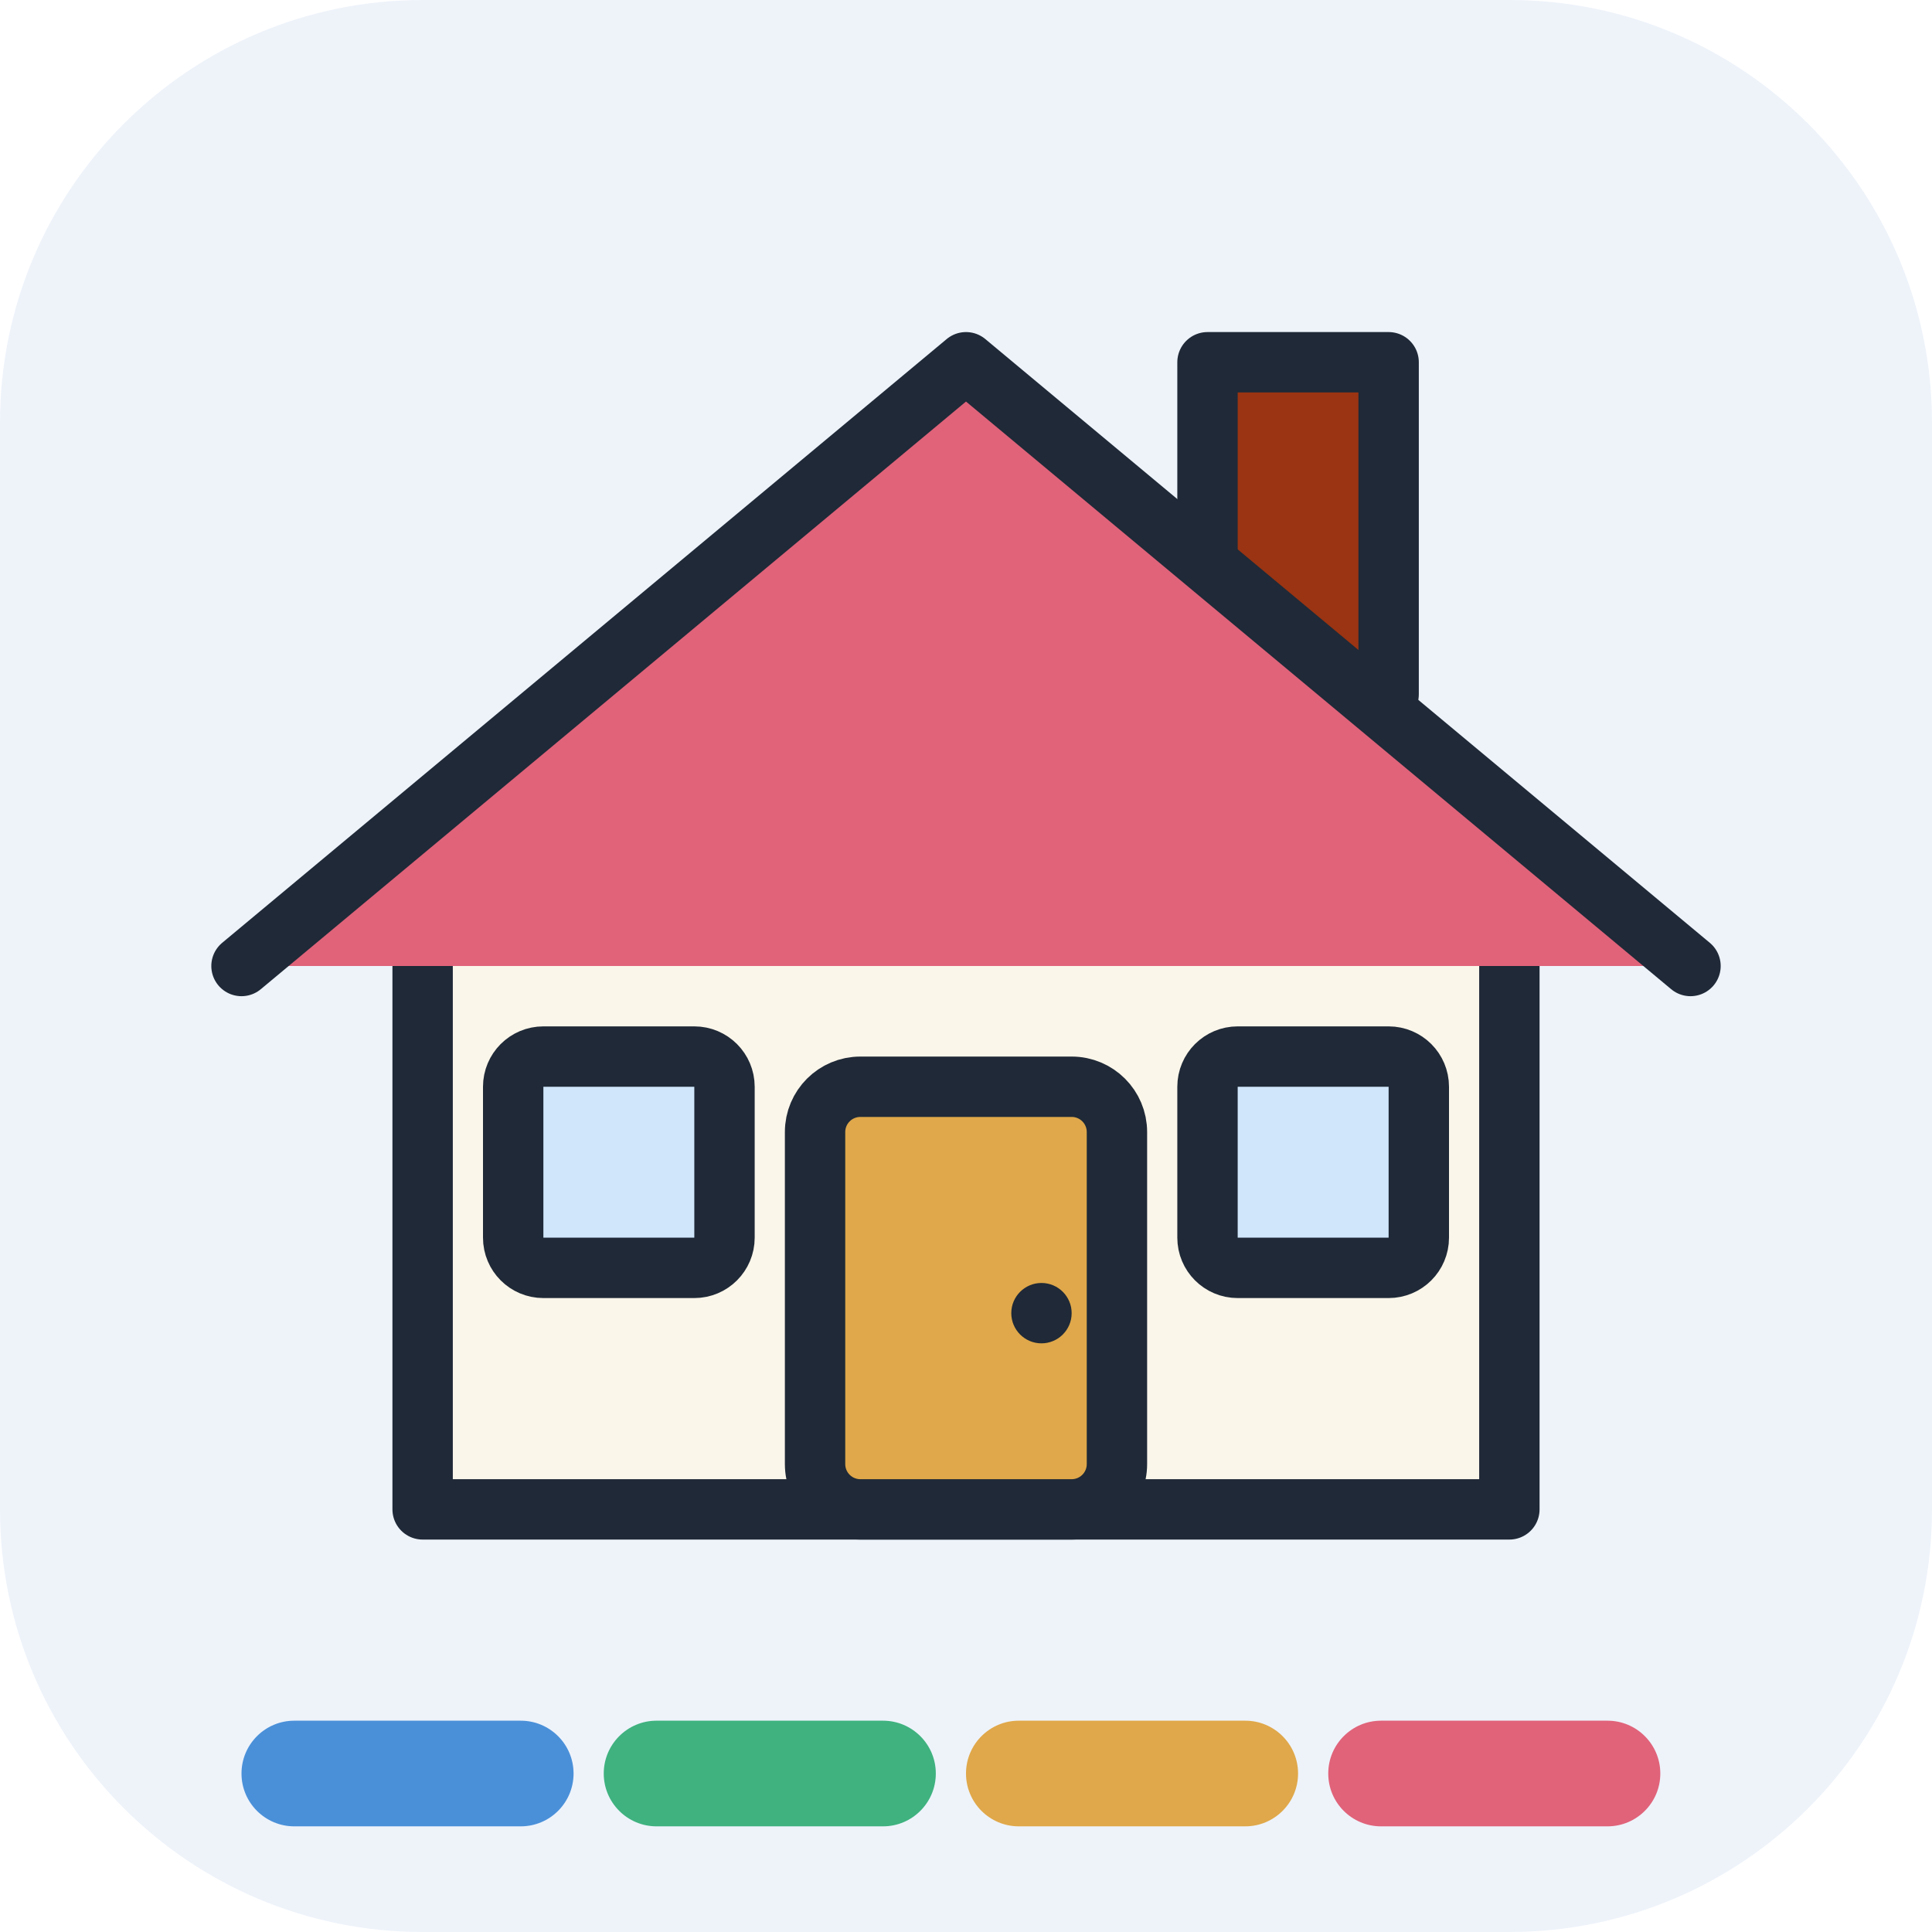
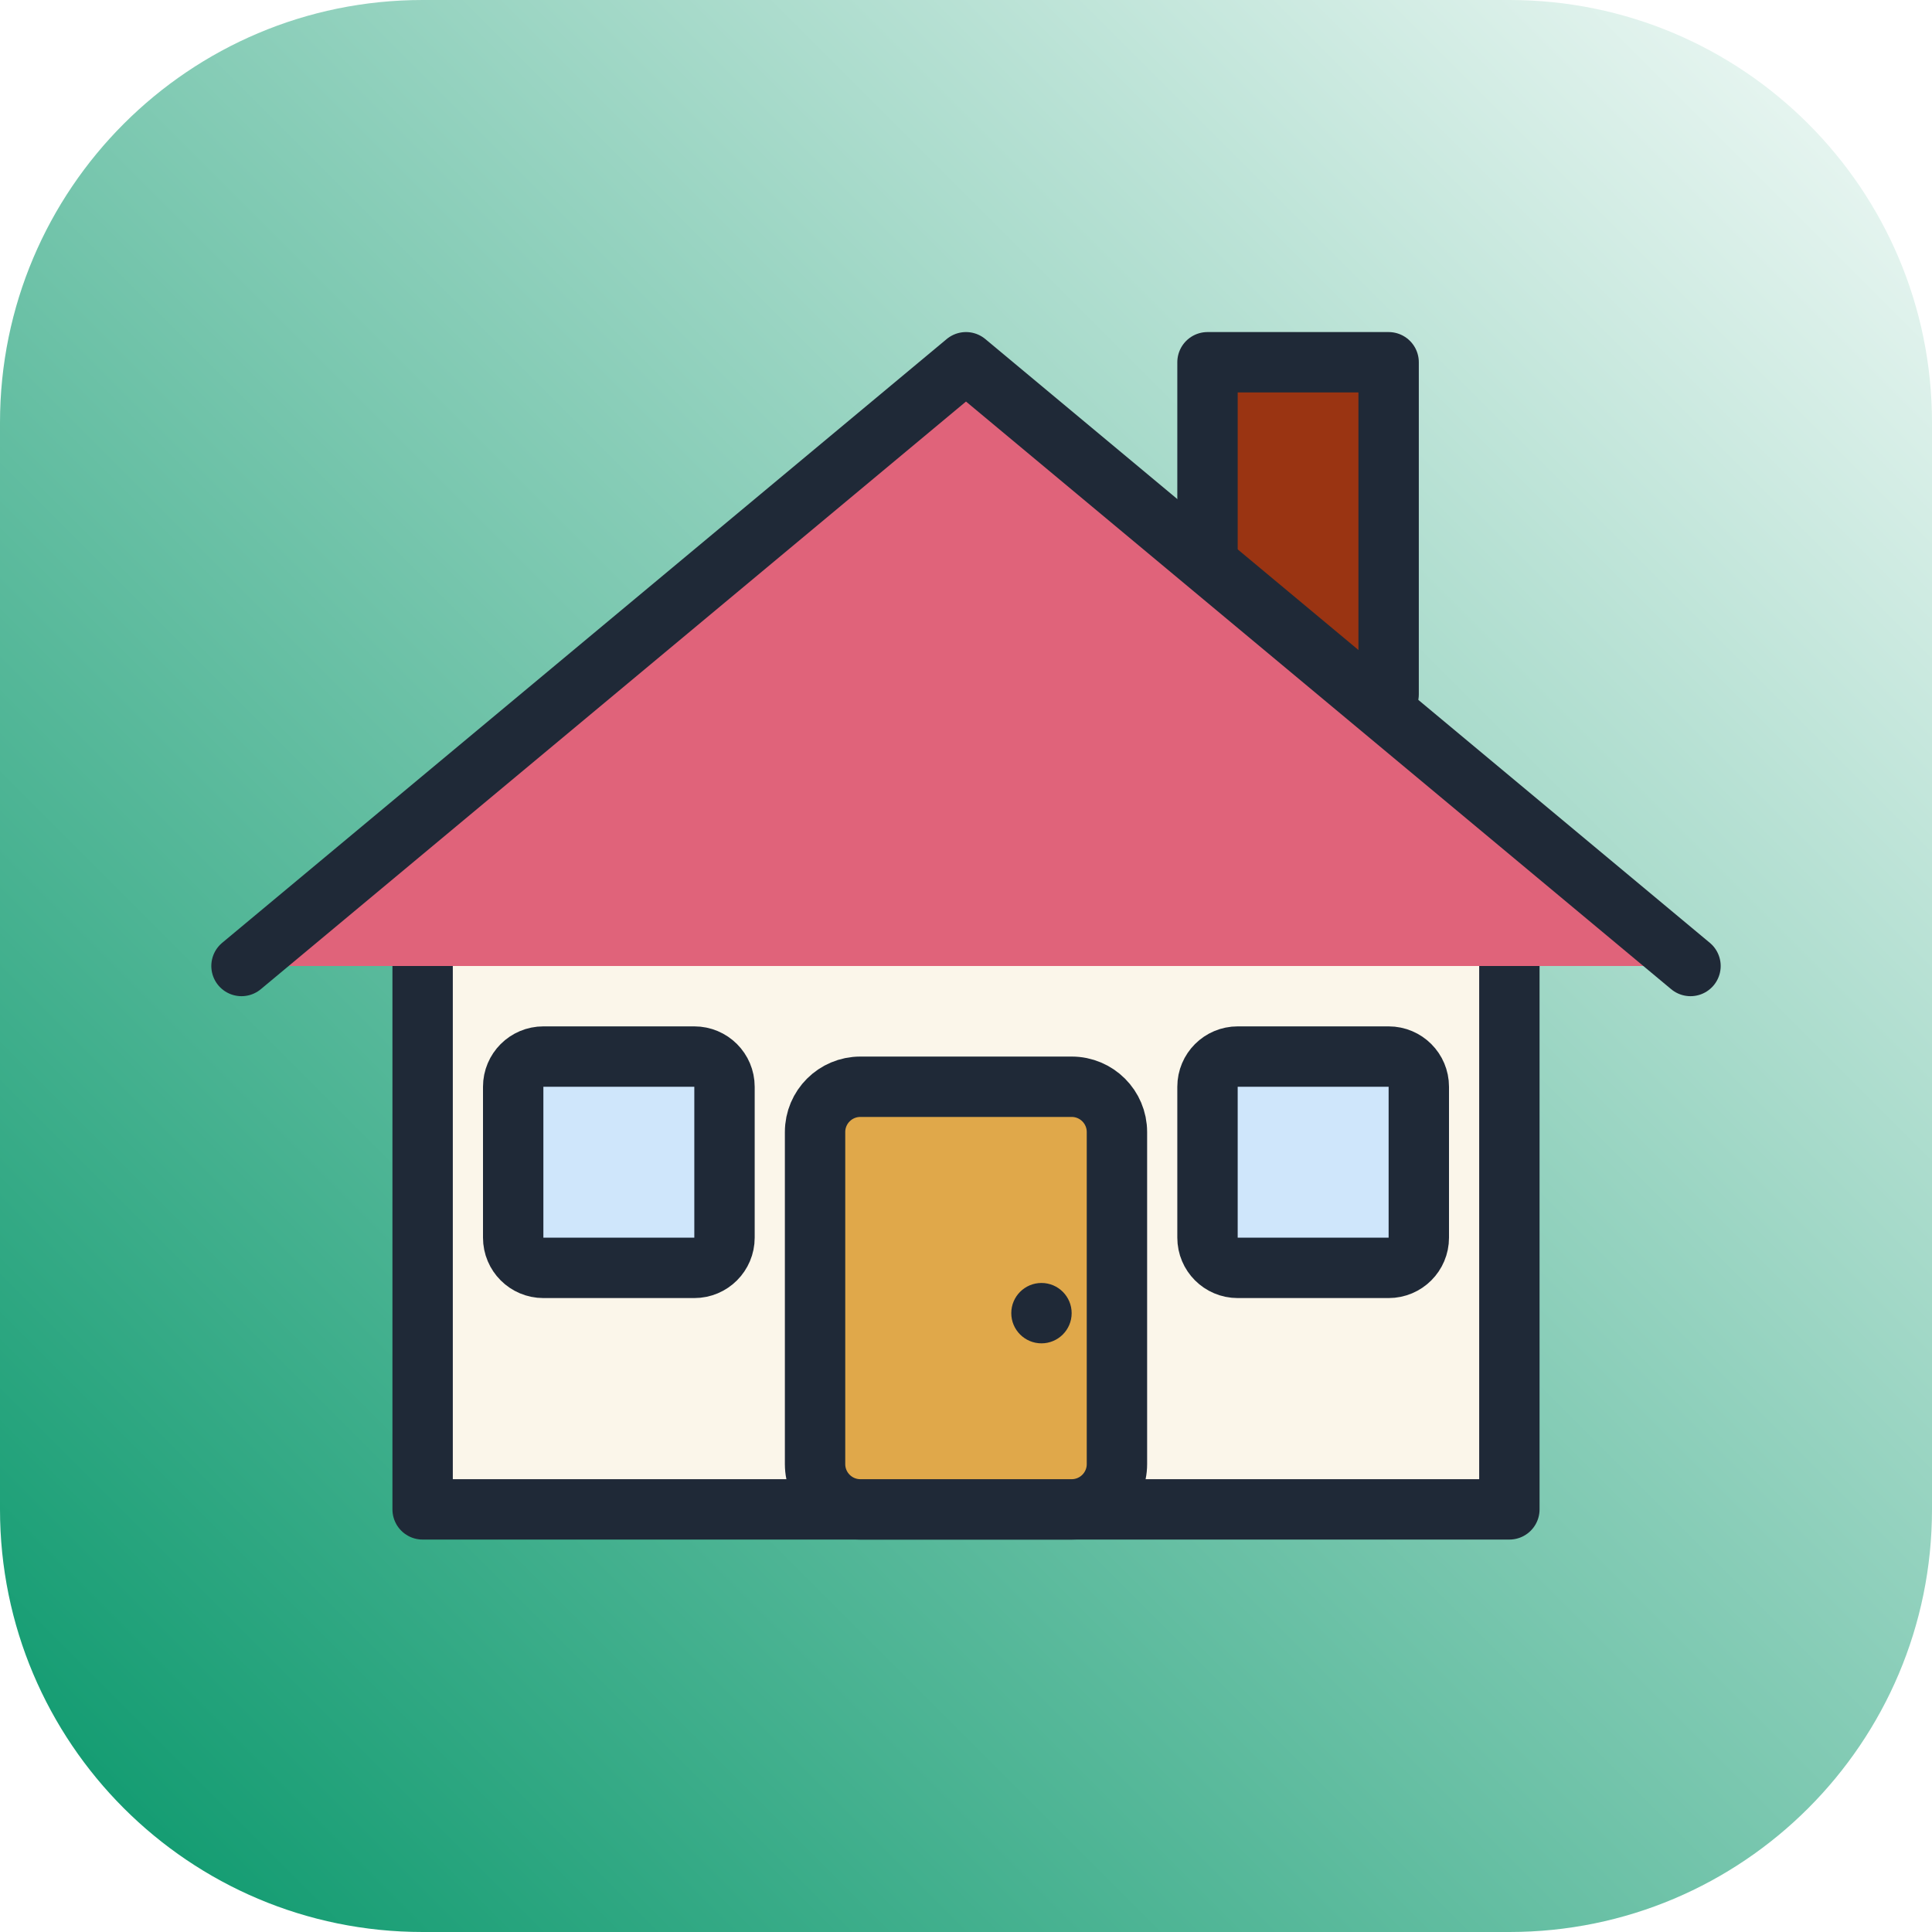
<svg xmlns="http://www.w3.org/2000/svg" viewBox="0 0 64 64" role="img" aria-label="Casa">
-   <rect x="0" y="0" width="64" height="64" rx="14" fill="#eef3fa" />
-   <rect x="8" y="57" width="11" height="3.5" rx="1.75" fill="#4a90d9" />
-   <rect x="20" y="57" width="11" height="3.5" rx="1.75" fill="#3fb27f" />
-   <rect x="32" y="57" width="11" height="3.5" rx="1.75" fill="#e0a84a" />
-   <rect x="44" y="57" width="11" height="3.5" rx="1.75" fill="#e0637a" />
+   <defs>
+     <linearGradient id="gf" x1="0" y1="1" x2="1" y2="0">
+       <stop offset="0" stop-color="#059669" />
+       <stop offset="1" stop-color="#f5fbf9" />
+     </linearGradient>
+   </defs>
+   <rect width="64" height="64" rx="14" fill="url(#gf)" />
  <rect x="40" y="12" width="6" height="11" fill="#9a3412" stroke="#1f2937" stroke-width="2" stroke-linejoin="round" stroke-linecap="round" />
  <path d="M14 30 V50 H50 V30" fill="#fbf6ea" stroke="#1f2937" stroke-width="2" stroke-linejoin="round" stroke-linecap="round" />
  <path d="M8 32 L32 12 L56 32" fill="#e0637a" stroke="#1f2937" stroke-width="2" stroke-linejoin="round" stroke-linecap="round" />
  <rect x="27" y="36" width="10" height="14" rx="1.5" fill="#e0a84a" stroke="#1f2937" stroke-width="2" stroke-linejoin="round" stroke-linecap="round" />
  <circle cx="34.5" cy="43.5" r="1" fill="#1f2937" />
  <rect x="17" y="35" width="7" height="7" rx="1" fill="#cfe6fb" stroke="#1f2937" stroke-width="2" stroke-linejoin="round" stroke-linecap="round" />
  <rect x="40" y="35" width="7" height="7" rx="1" fill="#cfe6fb" stroke="#1f2937" stroke-width="2" stroke-linejoin="round" stroke-linecap="round" />
</svg>
